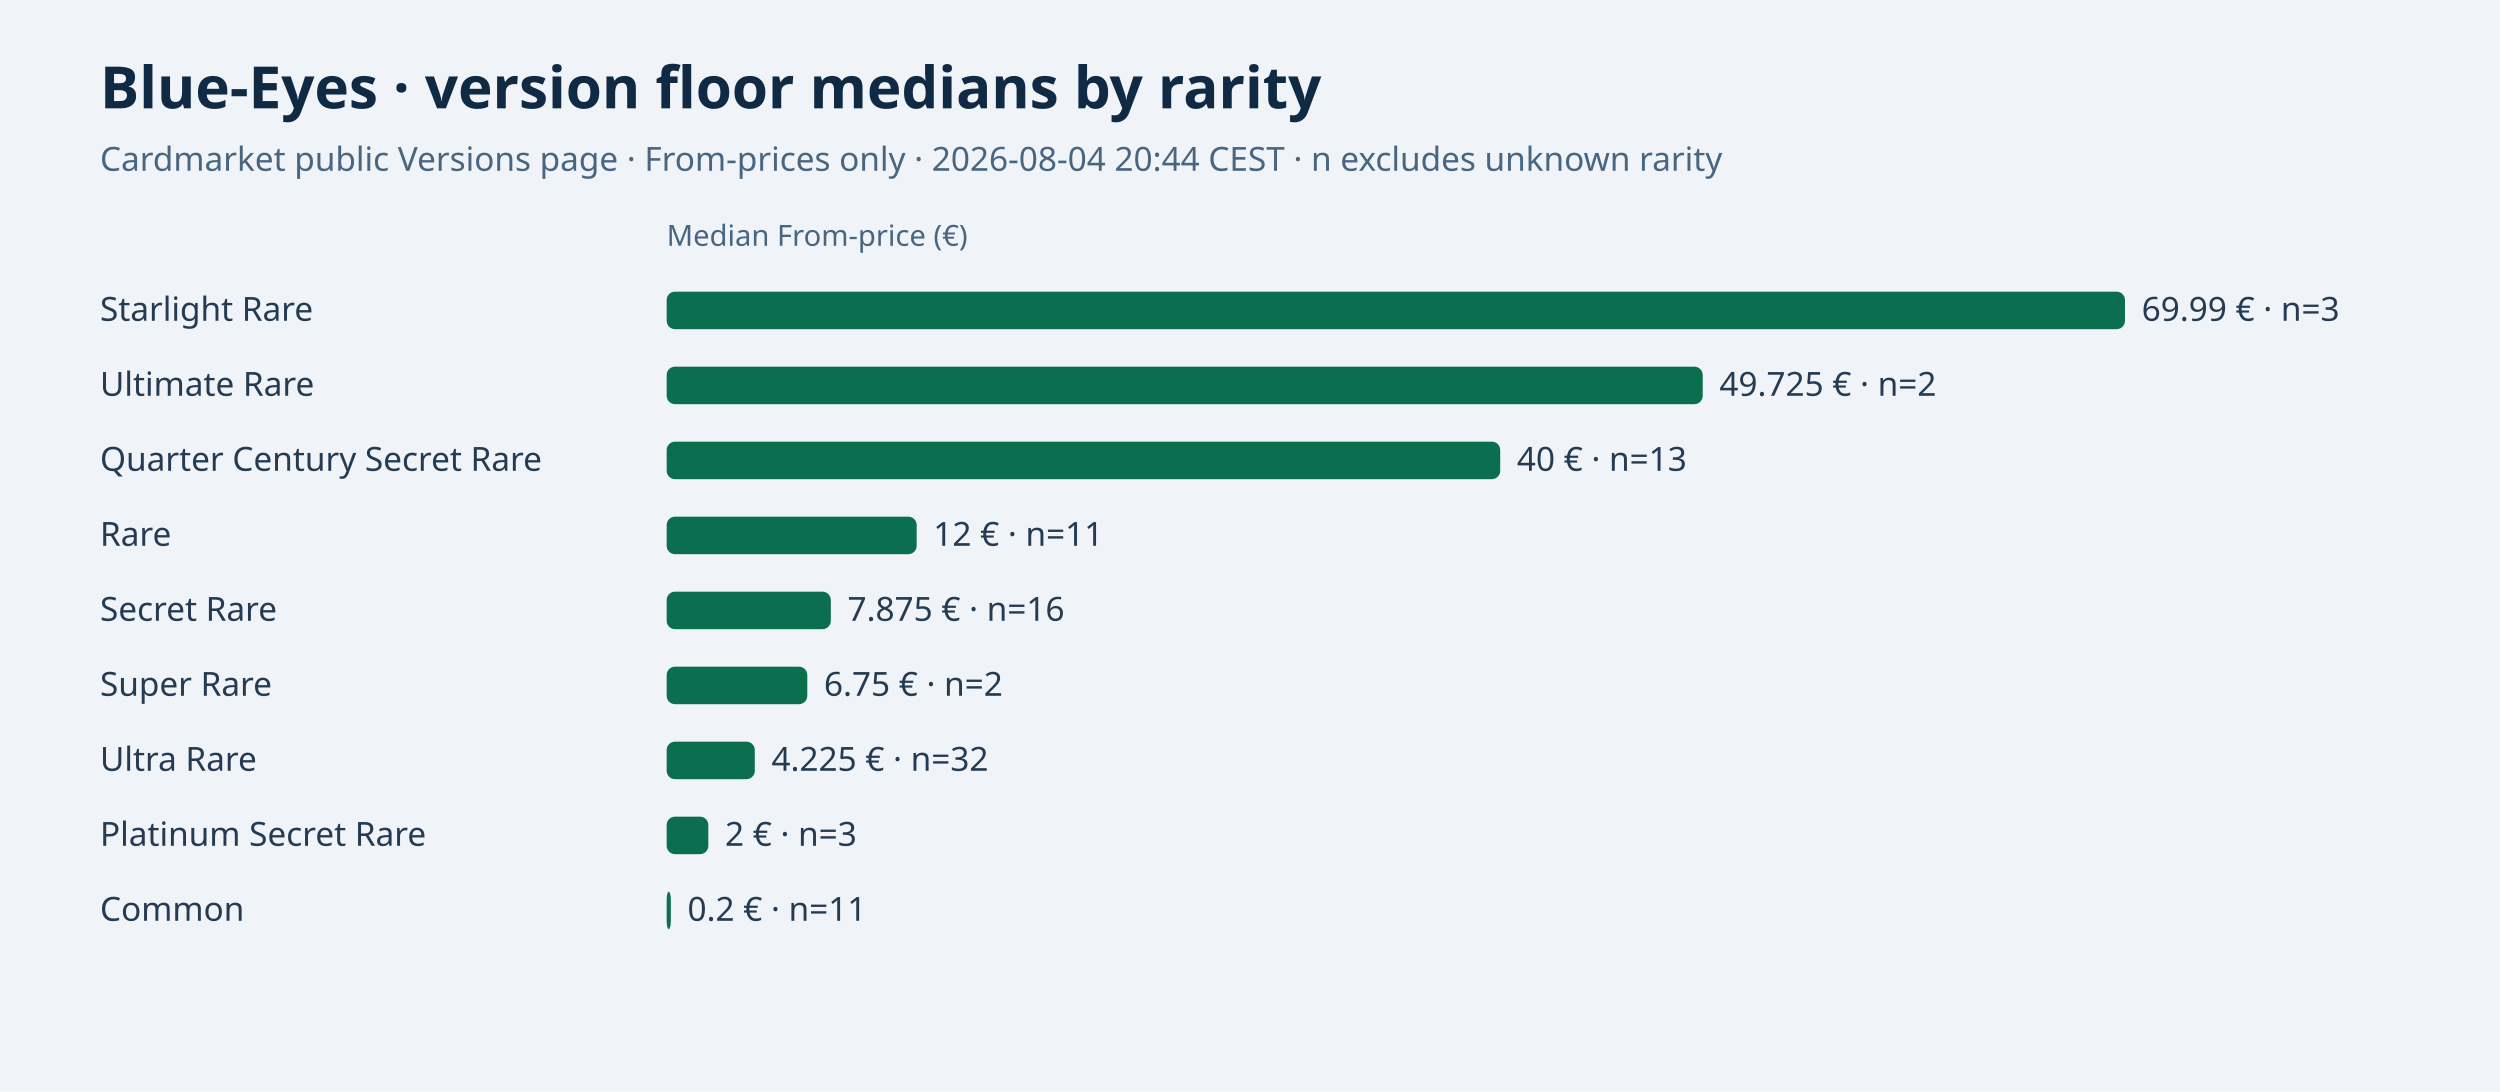
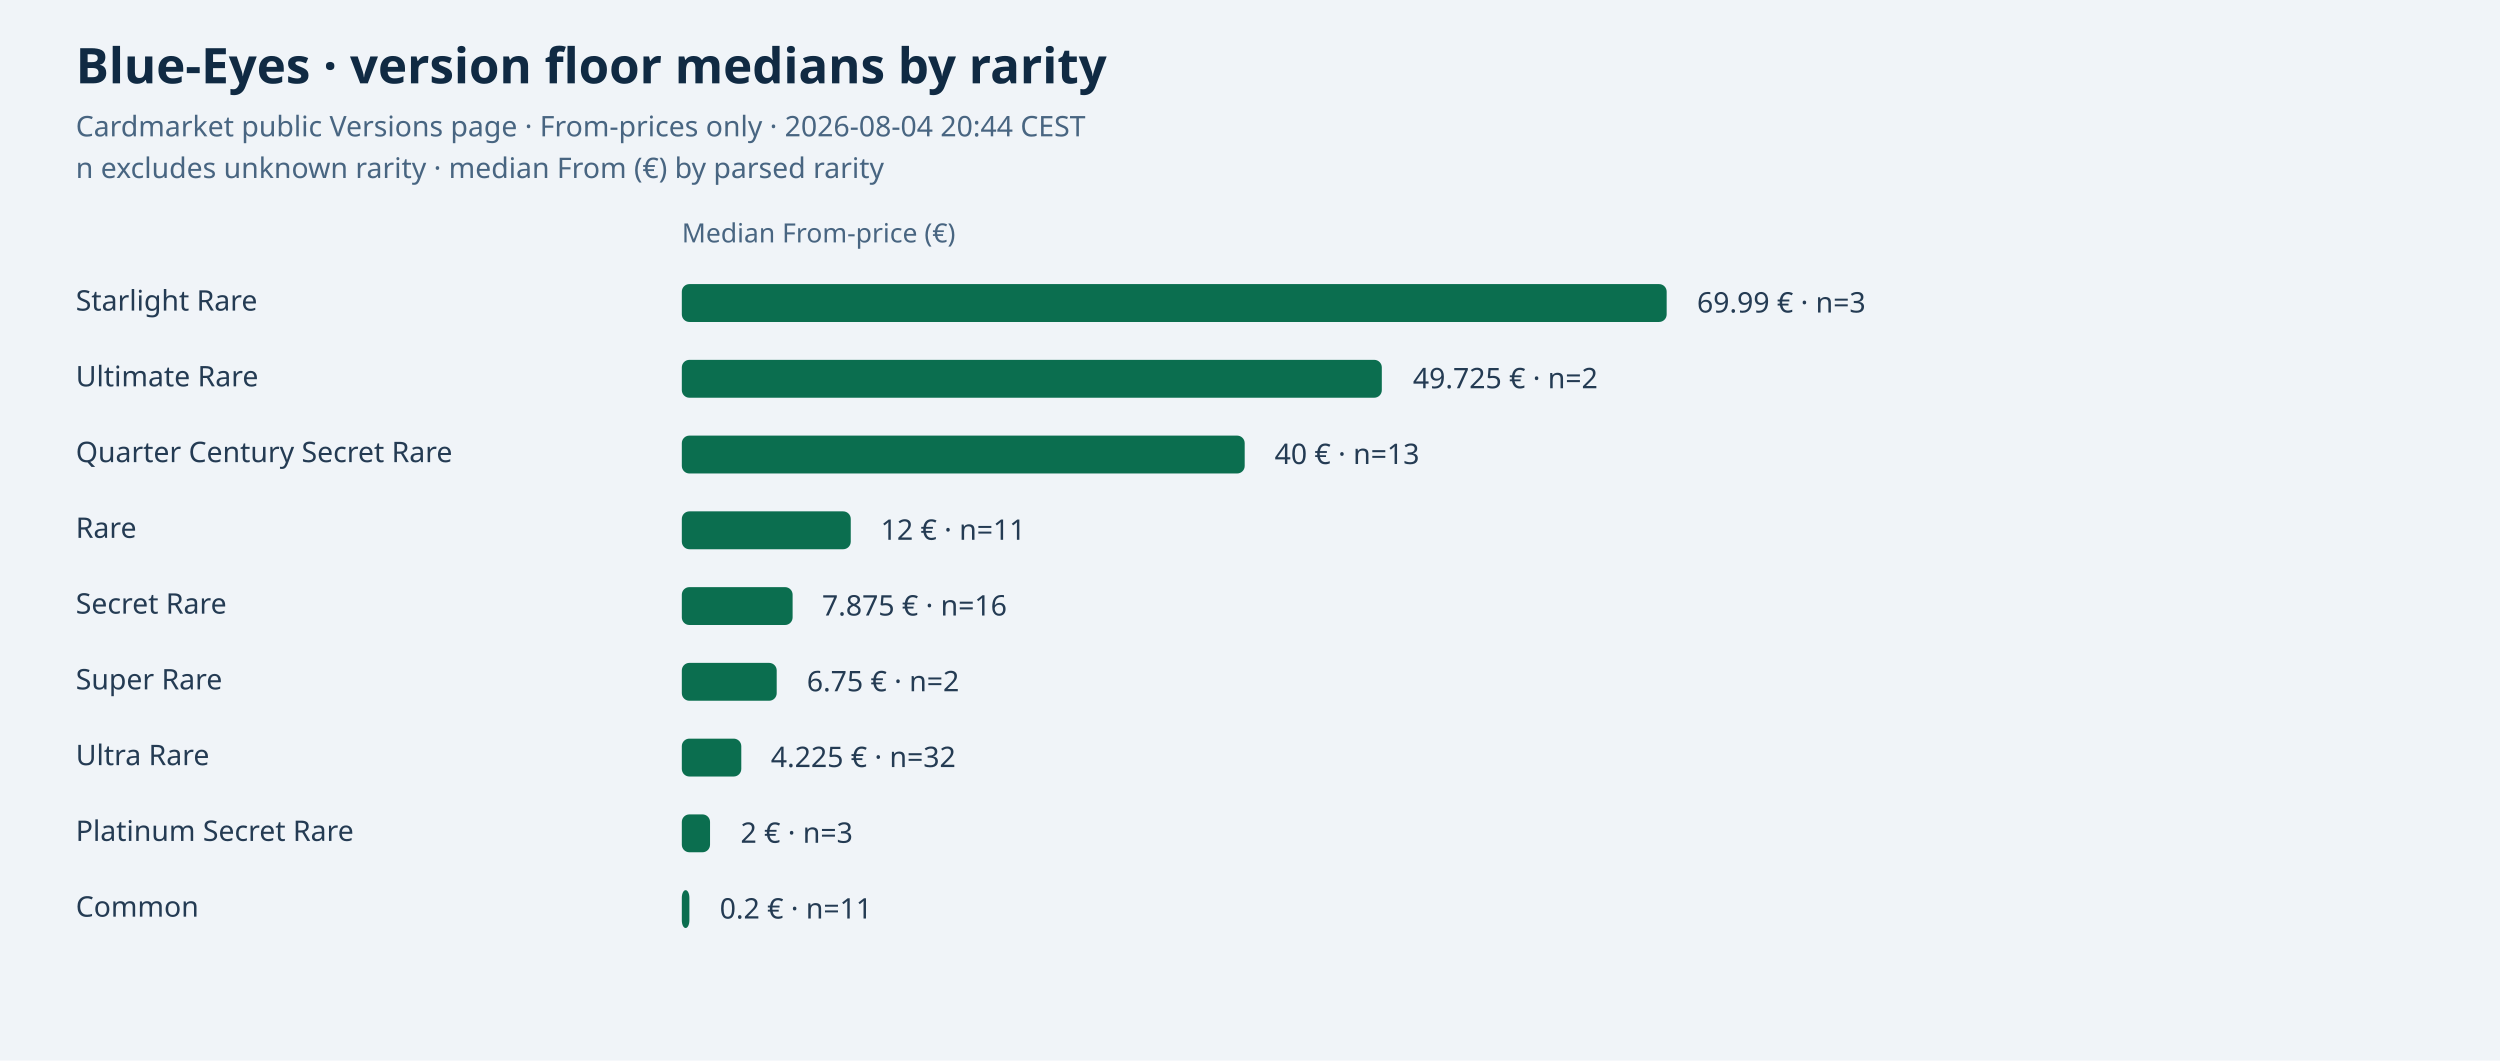
- <svg xmlns="http://www.w3.org/2000/svg" width="1200" height="524" viewBox="0 0 1200 524" role="img" aria-labelledby="be-title be-desc">
+ <svg xmlns="http://www.w3.org/2000/svg" width="1320" height="560" viewBox="0 0 1320 560" role="img" aria-labelledby="be-title be-desc">
  <style>
    .title,.bar-label,.value{font-family:IBM Plex Sans,Segoe UI,sans-serif}
    .title{font-weight:650;fill:#102a43}
    .subtitle,.axis{fill:#486581;font-family:IBM Plex Sans,Segoe UI,sans-serif}
    .bar{fill:#0b6e4f}
-     .bar-label,.value{fill:#243b53;font-size:16px}
+     .bar-label,.value{fill:#243b53;font-size:15px}
    .axis{font-size:14px}
  </style>
-   <rect width="1200" height="524" fill="#f0f4f8" />
-   <text class="title" x="48" y="52" font-size="28">Blue-Eyes · version floor medians by rarity</text>
-   <text class="subtitle" x="48" y="82" font-size="16">Cardmarket public Versions page · From-prices only · 2026-08-04 20:44 CEST · n excludes unknown rarity</text>
-   <text class="axis" x="320" y="118">Median From-price (€)</text>
-   <text class="bar-label" x="48" y="154">Starlight Rare</text>
-   <rect class="bar" x="320" y="140" width="700.0" height="18" rx="4" />
-   <text class="value" x="1028.0" y="154">69.99 € · n=3</text>
-   <text class="bar-label" x="48" y="190">Ultimate Rare</text>
-   <rect class="bar" x="320" y="176" width="497.3" height="18" rx="4" />
-   <text class="value" x="825.3" y="190">49.725 € · n=2</text>
-   <text class="bar-label" x="48" y="226">Quarter Century Secret Rare</text>
-   <rect class="bar" x="320" y="212" width="400.1" height="18" rx="4" />
-   <text class="value" x="728.1" y="226">40 € · n=13</text>
-   <text class="bar-label" x="48" y="262">Rare</text>
-   <rect class="bar" x="320" y="248" width="120.0" height="18" rx="4" />
-   <text class="value" x="448.0" y="262">12 € · n=11</text>
-   <text class="bar-label" x="48" y="298">Secret Rare</text>
-   <rect class="bar" x="320" y="284" width="78.8" height="18" rx="4" />
-   <text class="value" x="406.8" y="298">7.875 € · n=16</text>
-   <text class="bar-label" x="48" y="334">Super Rare</text>
-   <rect class="bar" x="320" y="320" width="67.5" height="18" rx="4" />
-   <text class="value" x="395.5" y="334">6.75 € · n=2</text>
-   <text class="bar-label" x="48" y="370">Ultra Rare</text>
-   <rect class="bar" x="320" y="356" width="42.3" height="18" rx="4" />
-   <text class="value" x="370.3" y="370">4.225 € · n=32</text>
-   <text class="bar-label" x="48" y="406">Platinum Secret Rare</text>
-   <rect class="bar" x="320" y="392" width="20.0" height="18" rx="4" />
-   <text class="value" x="348.0" y="406">2 € · n=3</text>
-   <text class="bar-label" x="48" y="442">Common</text>
-   <rect class="bar" x="320" y="428" width="2" height="18" rx="4" />
-   <text class="value" x="330" y="442">0.2 € · n=11</text>
+   <rect width="1320" height="560" fill="#f0f4f8" />
+   <text class="title" x="40" y="44" font-size="26">Blue-Eyes · version floor medians by rarity</text>
+   <text class="subtitle" x="40" y="72" font-size="15">Cardmarket public Versions page · From-prices only · 2026-08-04 20:44 CEST</text>
+   <text class="subtitle" x="40" y="94" font-size="15">n excludes unknown rarity · median From (€) by parsed rarity</text>
+   <text class="axis" x="360" y="128">Median From-price (€)</text>
+   <text class="bar-label" x="40" y="164">Starlight Rare</text>
+   <rect class="bar" x="360" y="150" width="520.0" height="20" rx="4" />
+   <text class="value" x="896" y="165">69.99 € · n=3</text>
+   <text class="bar-label" x="40" y="204">Ultimate Rare</text>
+   <rect class="bar" x="360" y="190" width="369.6" height="20" rx="4" />
+   <text class="value" x="746" y="205">49.725 € · n=2</text>
+   <text class="bar-label" x="40" y="244">Quarter Century Secret Rare</text>
+   <rect class="bar" x="360" y="230" width="297.2" height="20" rx="4" />
+   <text class="value" x="673" y="245">40 € · n=13</text>
+   <text class="bar-label" x="40" y="284">Rare</text>
+   <rect class="bar" x="360" y="270" width="89.2" height="20" rx="4" />
+   <text class="value" x="465" y="285">12 € · n=11</text>
+   <text class="bar-label" x="40" y="324">Secret Rare</text>
+   <rect class="bar" x="360" y="310" width="58.5" height="20" rx="4" />
+   <text class="value" x="434" y="325">7.875 € · n=16</text>
+   <text class="bar-label" x="40" y="364">Super Rare</text>
+   <rect class="bar" x="360" y="350" width="50.1" height="20" rx="4" />
+   <text class="value" x="426" y="365">6.75 € · n=2</text>
+   <text class="bar-label" x="40" y="404">Ultra Rare</text>
+   <rect class="bar" x="360" y="390" width="31.4" height="20" rx="4" />
+   <text class="value" x="407" y="405">4.225 € · n=32</text>
+   <text class="bar-label" x="40" y="444">Platinum Secret Rare</text>
+   <rect class="bar" x="360" y="430" width="14.9" height="20" rx="4" />
+   <text class="value" x="391" y="445">2 € · n=3</text>
+   <text class="bar-label" x="40" y="484">Common</text>
+   <rect class="bar" x="360" y="470" width="4" height="20" rx="4" />
+   <text class="value" x="380" y="485">0.2 € · n=11</text>
</svg>
